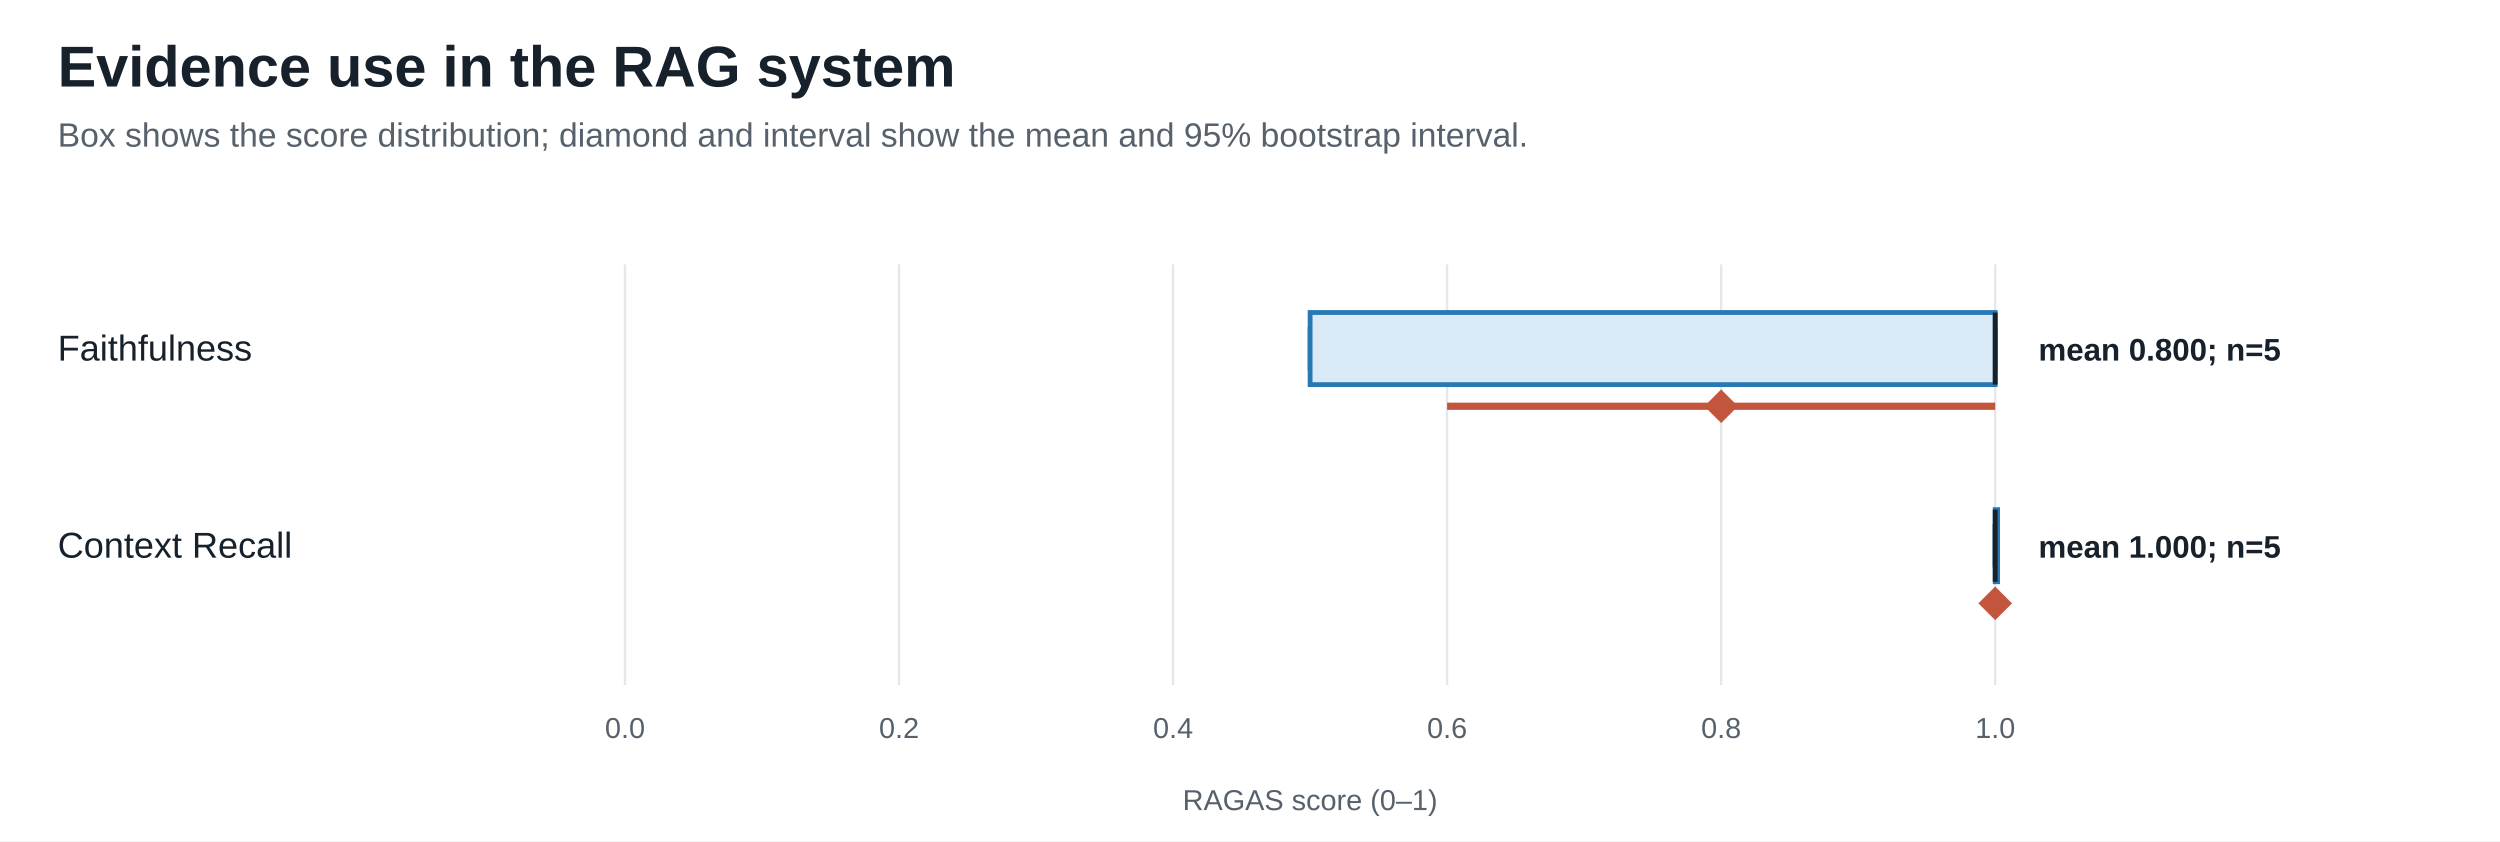
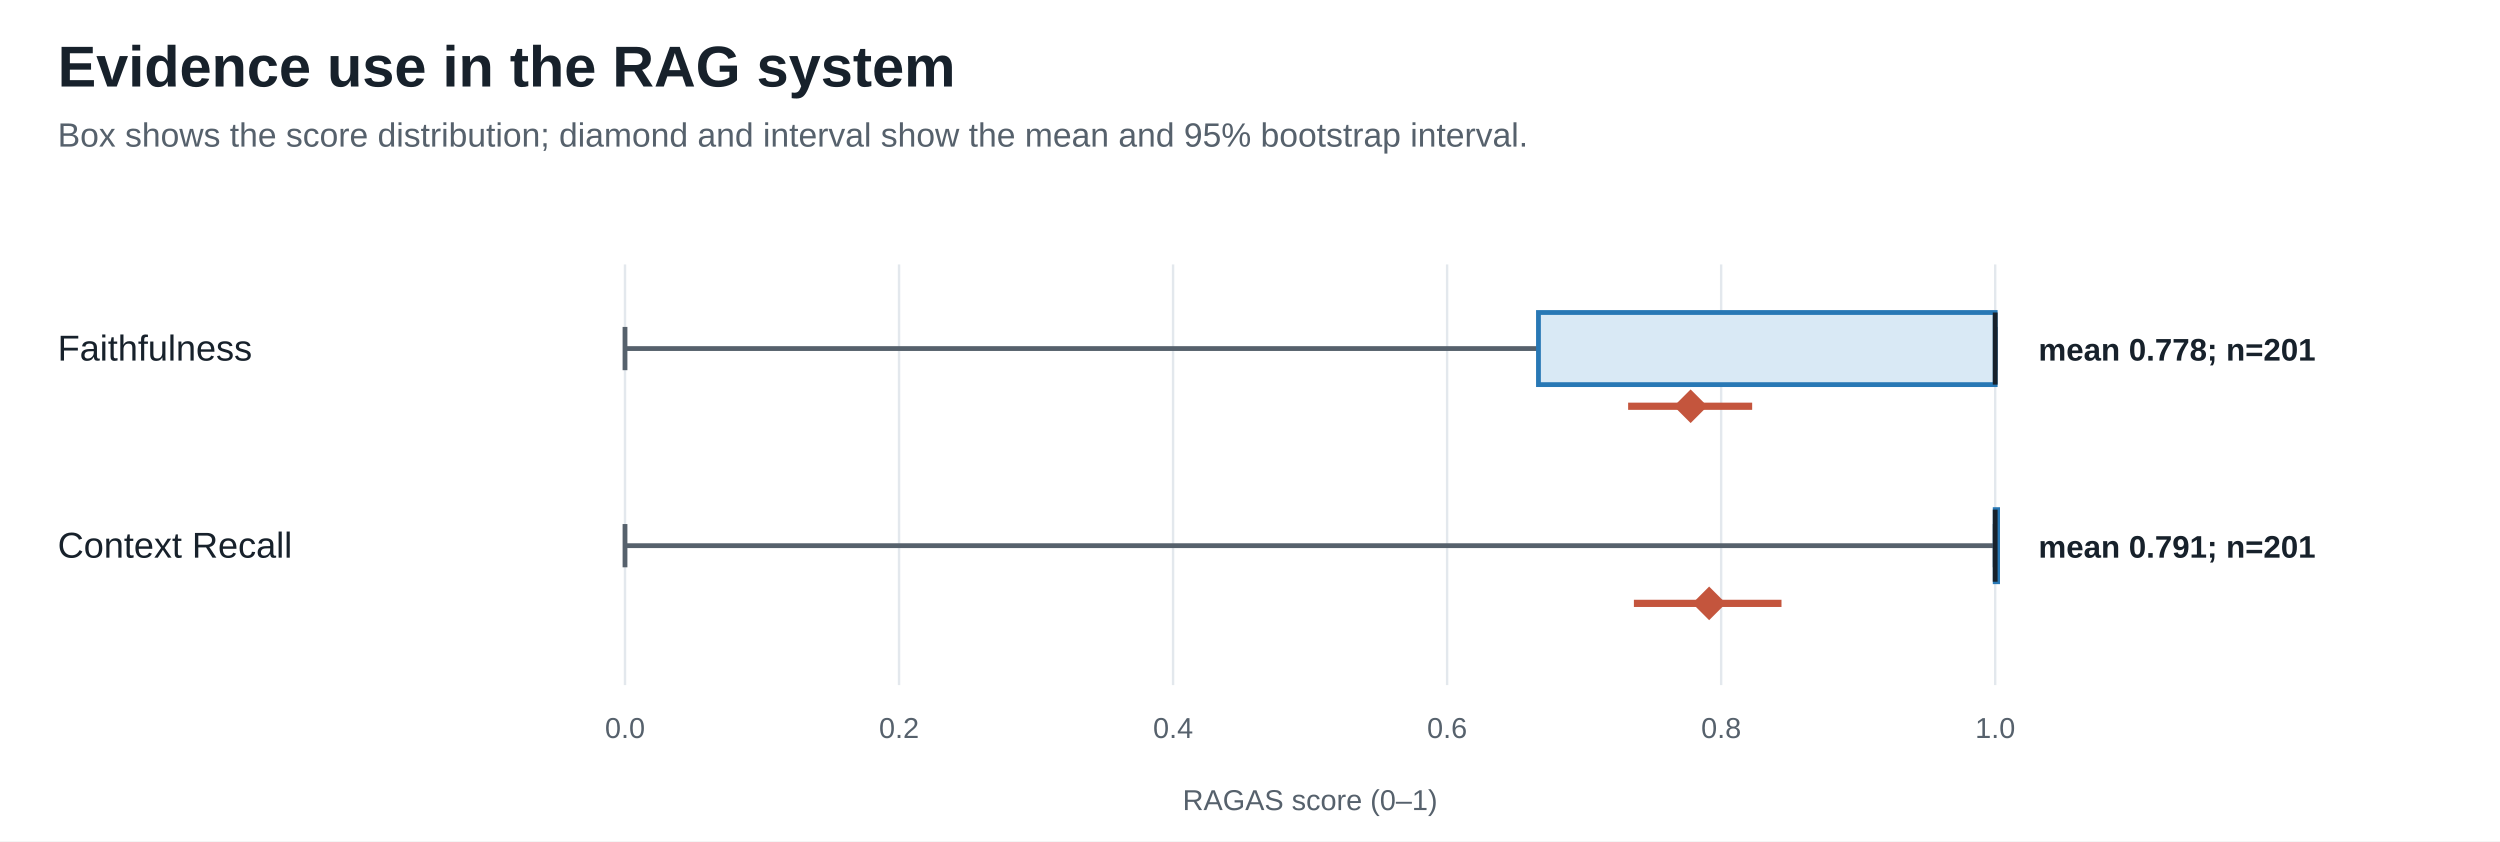
<svg xmlns="http://www.w3.org/2000/svg" width="1040" height="350" viewBox="0 0 1040 350">
  <rect width="100%" height="100%" fill="white" />
  <style>text{font-family:Arial,sans-serif;fill:#17212b}.title{font-size:24px;font-weight:700}.subtitle{font-size:14px;fill:#56616c}.label{font-size:15px}.small{font-size:12px;fill:#56616c}.value{font-size:13px;font-weight:600}</style>
  <text x="24.0" y="36.0" class="title" text-anchor="start">Evidence use in the RAG system</text>
  <text x="24.0" y="61.0" class="subtitle" text-anchor="start">Box shows the score distribution; diamond and interval show the mean and 95% bootstrap interval.</text>
  <line x1="260.0" y1="110" x2="260.0" y2="285" stroke="#e3e8ed" stroke-width="1" />
  <text x="260.0" y="307.0" class="small" text-anchor="middle">0.0</text>
  <line x1="374.0" y1="110" x2="374.0" y2="285" stroke="#e3e8ed" stroke-width="1" />
  <text x="374.0" y="307.0" class="small" text-anchor="middle">0.2</text>
  <line x1="488.0" y1="110" x2="488.0" y2="285" stroke="#e3e8ed" stroke-width="1" />
  <text x="488.0" y="307.0" class="small" text-anchor="middle">0.4</text>
  <line x1="602.0" y1="110" x2="602.0" y2="285" stroke="#e3e8ed" stroke-width="1" />
  <text x="602.0" y="307.0" class="small" text-anchor="middle">0.6</text>
  <line x1="716.0" y1="110" x2="716.0" y2="285" stroke="#e3e8ed" stroke-width="1" />
  <text x="716.0" y="307.0" class="small" text-anchor="middle">0.8</text>
  <line x1="830.0" y1="110" x2="830.0" y2="285" stroke="#e3e8ed" stroke-width="1" />
  <text x="830.0" y="307.0" class="small" text-anchor="middle">1.0</text>
  <text x="24.0" y="150.0" class="label" text-anchor="start">Faithfulness</text>
-   <line x1="545.0" y1="145" x2="830.0" y2="145" stroke="#56616c" stroke-width="2" />
-   <line x1="545.0" y1="136" x2="545.0" y2="154" stroke="#56616c" stroke-width="2" />
+   <line x1="260.0" y1="145" x2="830.0" y2="145" stroke="#56616c" stroke-width="2" />
+   <line x1="260.0" y1="136" x2="260.0" y2="154" stroke="#56616c" stroke-width="2" />
  <line x1="830.0" y1="136" x2="830.0" y2="154" stroke="#56616c" stroke-width="2" />
-   <rect x="545.0" y="130" width="285.0" height="30" fill="#d9e9f5" stroke="#2878B5" stroke-width="2" />
+   <rect x="640.0" y="130" width="190.0" height="30" fill="#d9e9f5" stroke="#2878B5" stroke-width="2" />
  <line x1="830.0" y1="130" x2="830.0" y2="160" stroke="#17212b" stroke-width="2" />
-   <line x1="602.0" y1="169" x2="830.0" y2="169" stroke="#c4553d" stroke-width="3" />
-   <path d="M 716.0 162 l 7 7 l -7 7 l -7 -7 z" fill="#c4553d" />
-   <text x="848.0" y="150.0" class="value" text-anchor="start">mean 0.800; n=5</text>
+   <line x1="677.3" y1="169" x2="728.9" y2="169" stroke="#c4553d" stroke-width="3" />
+   <path d="M 703.3 162 l 7 7 l -7 7 l -7 -7 z" fill="#c4553d" />
+   <text x="848.0" y="150.0" class="value" text-anchor="start">mean 0.778; n=201</text>
  <text x="24.0" y="232.0" class="label" text-anchor="start">Context Recall</text>
-   <line x1="830.0" y1="227" x2="830.0" y2="227" stroke="#56616c" stroke-width="2" />
-   <line x1="830.0" y1="218" x2="830.0" y2="236" stroke="#56616c" stroke-width="2" />
+   <line x1="260.0" y1="227" x2="830.0" y2="227" stroke="#56616c" stroke-width="2" />
+   <line x1="260.0" y1="218" x2="260.0" y2="236" stroke="#56616c" stroke-width="2" />
  <line x1="830.0" y1="218" x2="830.0" y2="236" stroke="#56616c" stroke-width="2" />
  <rect x="830.0" y="212" width="1.0" height="30" fill="#d9e9f5" stroke="#2878B5" stroke-width="2" />
  <line x1="830.0" y1="212" x2="830.0" y2="242" stroke="#17212b" stroke-width="2" />
-   <line x1="830.0" y1="251" x2="830.0" y2="251" stroke="#c4553d" stroke-width="3" />
-   <path d="M 830.0 244 l 7 7 l -7 7 l -7 -7 z" fill="#c4553d" />
-   <text x="848.0" y="232.0" class="value" text-anchor="start">mean 1.000; n=5</text>
+   <line x1="679.7" y1="251" x2="741.1" y2="251" stroke="#c4553d" stroke-width="3" />
+   <path d="M 711.0 244 l 7 7 l -7 7 l -7 -7 z" fill="#c4553d" />
+   <text x="848.0" y="232.0" class="value" text-anchor="start">mean 0.791; n=201</text>
  <text x="545.0" y="337.0" class="small" text-anchor="middle">RAGAS score (0–1)</text>
</svg>
